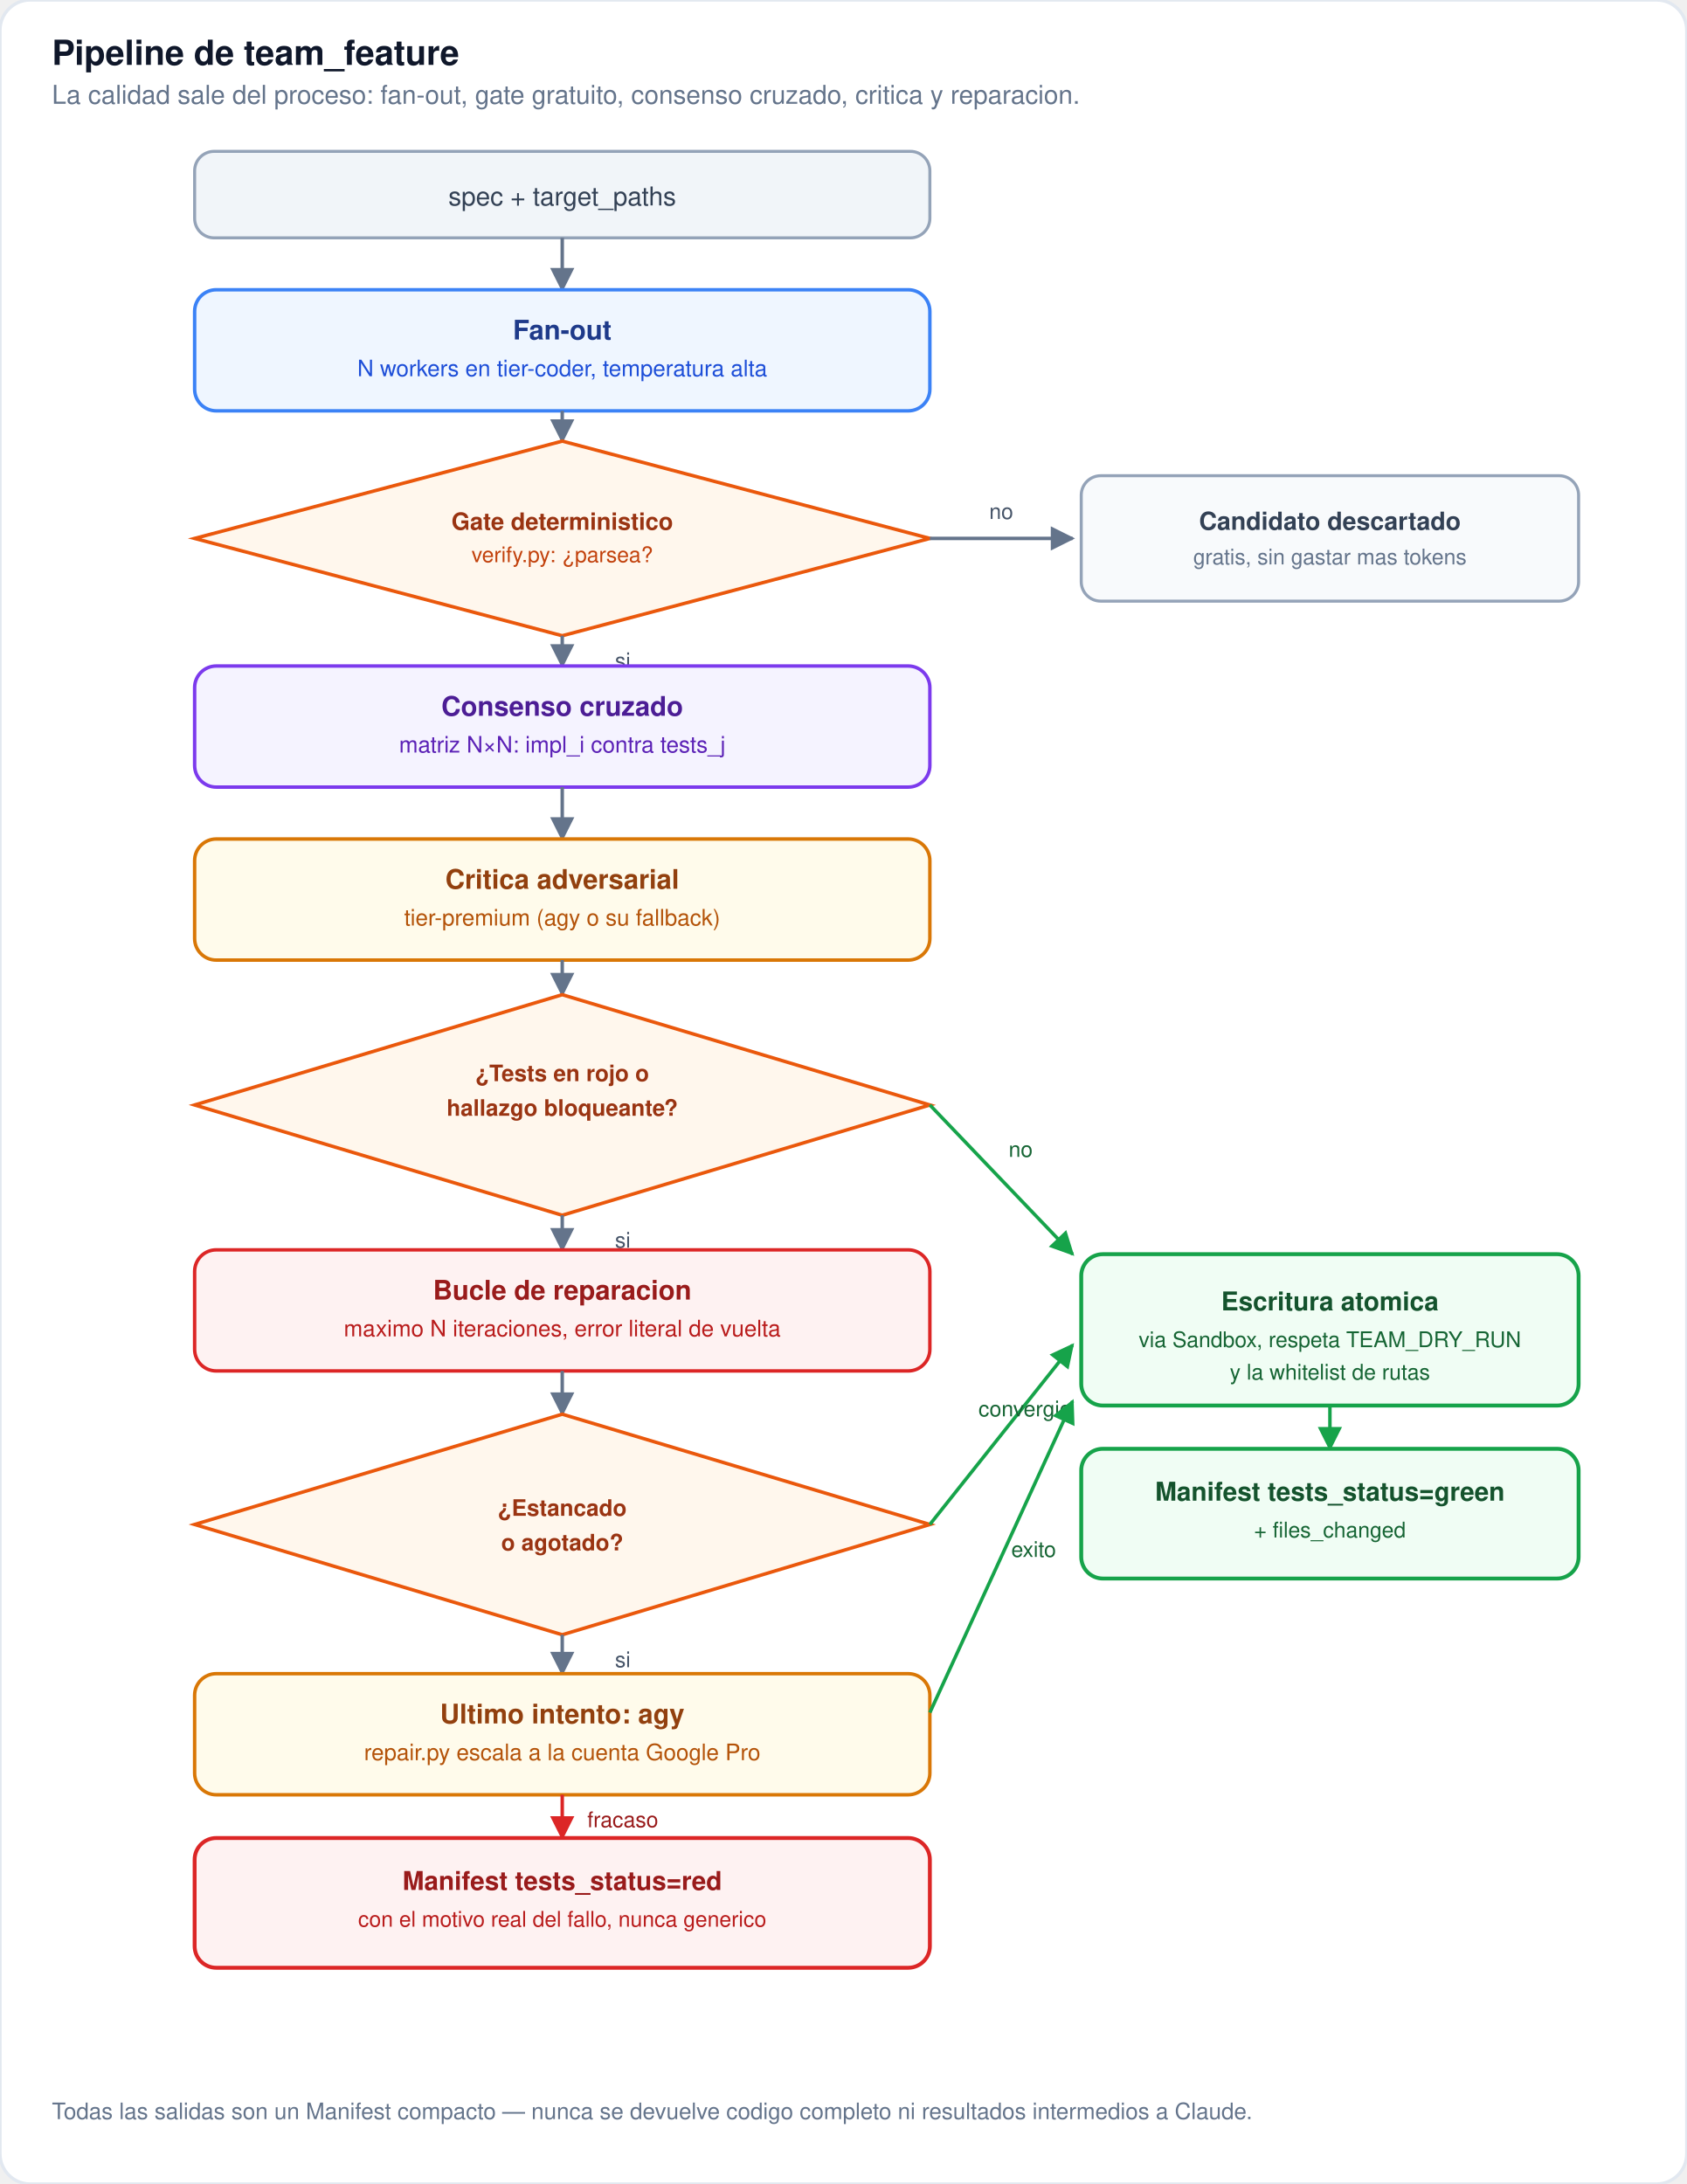
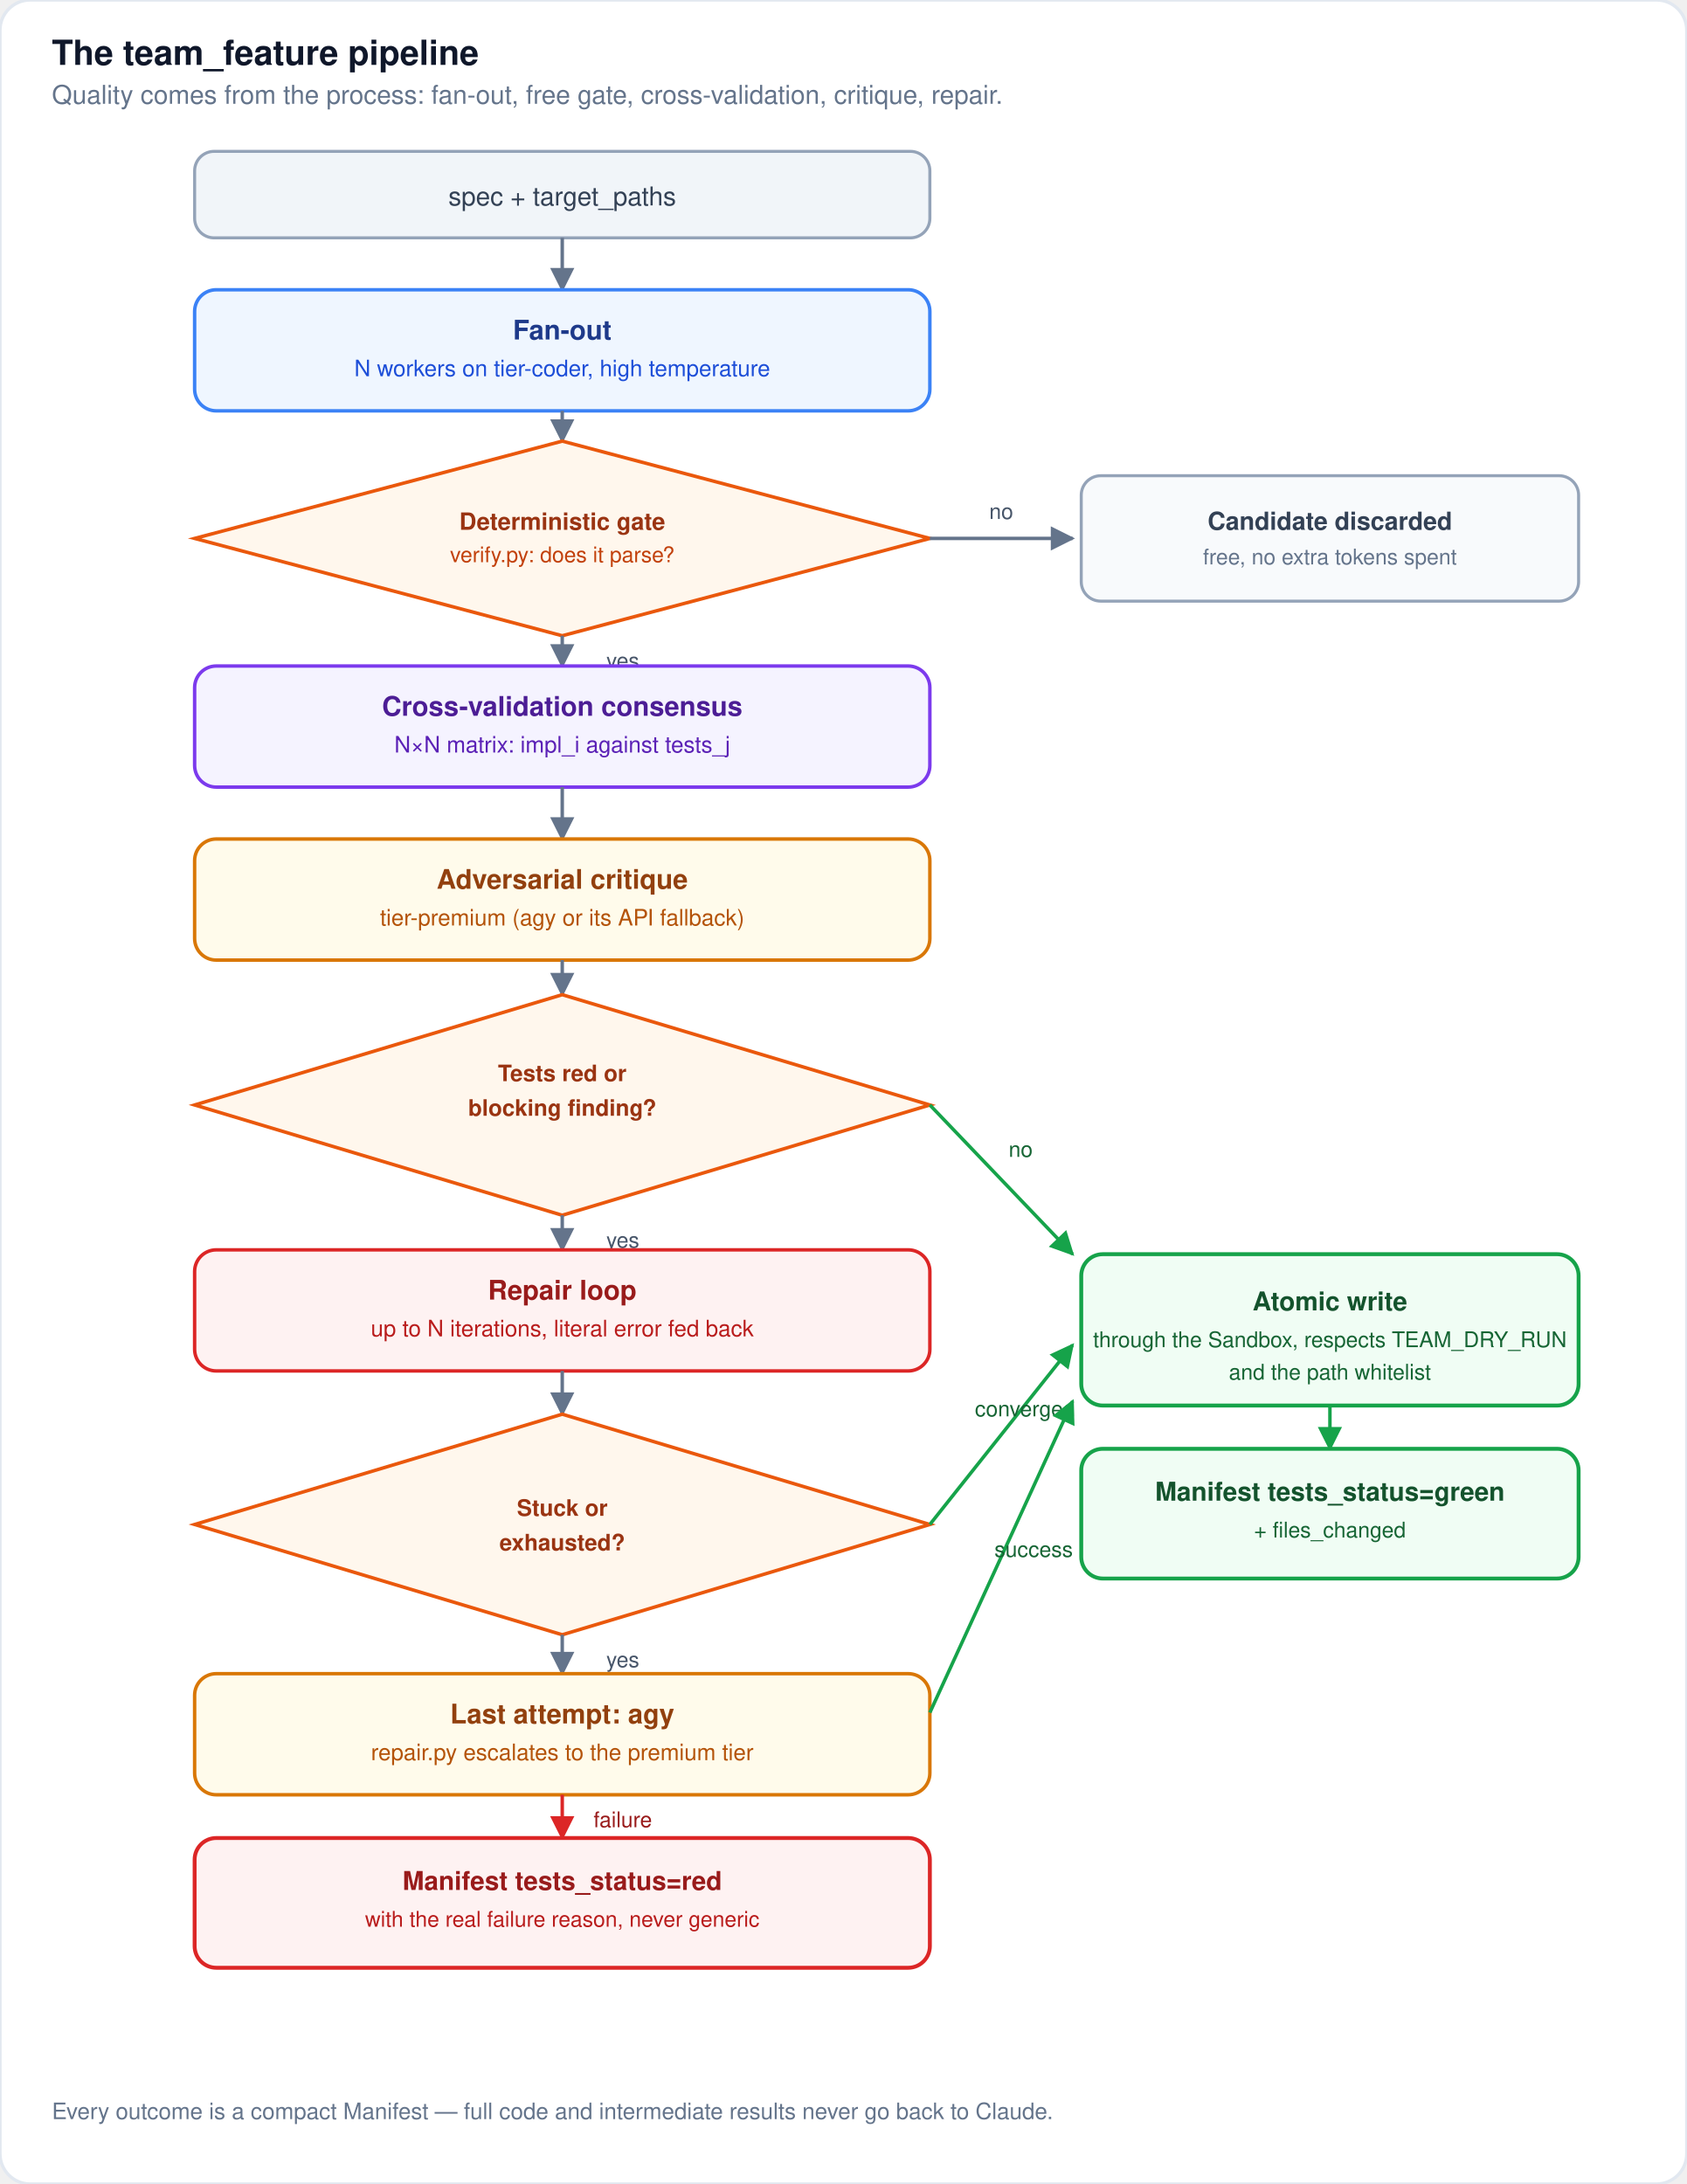
- <svg xmlns="http://www.w3.org/2000/svg" viewBox="0 0 780 1010" role="img" aria-label="team_feature genera N candidatos en paralelo, descarta los que no parsean, elige un ganador por consenso de validacion cruzada, lo somete a critica adversarial, y si algo falla intenta repararlo hasta N veces antes de escalar a agy como ultimo recurso; solo entonces escribe en disco.">
+ <svg xmlns="http://www.w3.org/2000/svg" viewBox="0 0 780 1010" role="img" aria-label="team_feature generates N candidates in parallel, discards the ones that fail to parse, picks a winner by cross-validation consensus, submits it to adversarial critique, and if anything fails tries to repair it up to N times before escalating to agy as a last resort; only then does it write to disk.">
  <defs>
    <marker id="arrow2" viewBox="0 0 10 10" refX="9" refY="5" markerWidth="7" markerHeight="7" orient="auto-start-reverse">
      <path d="M0,0 L10,5 L0,10 z" fill="#64748b" />
    </marker>
    <marker id="arrowGreen" viewBox="0 0 10 10" refX="9" refY="5" markerWidth="7" markerHeight="7" orient="auto-start-reverse">
      <path d="M0,0 L10,5 L0,10 z" fill="#16a34a" />
    </marker>
    <marker id="arrowRed" viewBox="0 0 10 10" refX="9" refY="5" markerWidth="7" markerHeight="7" orient="auto-start-reverse">
      <path d="M0,0 L10,5 L0,10 z" fill="#dc2626" />
    </marker>
  </defs>
  <rect x="0" y="0" width="780" height="1010" rx="14" fill="#ffffff" stroke="#e2e8f0" stroke-width="1.5" />
-   <text x="24" y="30" font-family="Segoe UI, Helvetica, Arial, sans-serif" font-size="16" font-weight="700" fill="#0f172a">Pipeline de team_feature</text>
-   <text x="24" y="48" font-family="Segoe UI, Helvetica, Arial, sans-serif" font-size="12" fill="#64748b">La calidad sale del proceso: fan-out, gate gratuito, consenso cruzado, critica y reparacion.</text>
+   <text x="24" y="30" font-family="Segoe UI, Helvetica, Arial, sans-serif" font-size="16" font-weight="700" fill="#0f172a">The team_feature pipeline</text>
+   <text x="24" y="48" font-family="Segoe UI, Helvetica, Arial, sans-serif" font-size="12" fill="#64748b">Quality comes from the process: fan-out, free gate, cross-validation, critique, repair.</text>
  <rect x="90" y="70" width="340" height="40" rx="9" fill="#f1f5f9" stroke="#94a3b8" stroke-width="1.4" />
  <text x="260" y="95" text-anchor="middle" font-family="Segoe UI, Helvetica, Arial, sans-serif" font-size="12" fill="#334155">spec + target_paths</text>
  <line x1="260" y1="110" x2="260" y2="134" stroke="#64748b" stroke-width="1.6" marker-end="url(#arrow2)" />
  <rect x="90" y="134" width="340" height="56" rx="10" fill="#eff6ff" stroke="#3b82f6" stroke-width="1.6" />
  <text x="260" y="157" text-anchor="middle" font-family="Segoe UI, Helvetica, Arial, sans-serif" font-size="12.5" font-weight="700" fill="#1e3a8a">Fan-out</text>
-   <text x="260" y="174" text-anchor="middle" font-family="Segoe UI, Helvetica, Arial, sans-serif" font-size="10.5" fill="#1d4ed8">N workers en tier-coder, temperatura alta</text>
+   <text x="260" y="174" text-anchor="middle" font-family="Segoe UI, Helvetica, Arial, sans-serif" font-size="10.5" fill="#1d4ed8">N workers on tier-coder, high temperature</text>
  <line x1="260" y1="190" x2="260" y2="204" stroke="#64748b" stroke-width="1.6" marker-end="url(#arrow2)" />
  <polygon points="260,204 430,249 260,294 90,249" fill="#fff7ed" stroke="#ea580c" stroke-width="1.6" />
-   <text x="260" y="245" text-anchor="middle" font-family="Segoe UI, Helvetica, Arial, sans-serif" font-size="11" font-weight="700" fill="#9a3412">Gate deterministico</text>
-   <text x="260" y="260" text-anchor="middle" font-family="Segoe UI, Helvetica, Arial, sans-serif" font-size="10" fill="#c2410c">verify.py: ¿parsea?</text>
+   <text x="260" y="245" text-anchor="middle" font-family="Segoe UI, Helvetica, Arial, sans-serif" font-size="11" font-weight="700" fill="#9a3412">Deterministic gate</text>
+   <text x="260" y="260" text-anchor="middle" font-family="Segoe UI, Helvetica, Arial, sans-serif" font-size="10" fill="#c2410c">verify.py: does it parse?</text>
  <line x1="430" y1="249" x2="496" y2="249" stroke="#64748b" stroke-width="1.6" marker-end="url(#arrow2)" />
  <text x="463" y="240" text-anchor="middle" font-family="Segoe UI, Helvetica, Arial, sans-serif" font-size="10" fill="#475569">no</text>
  <rect x="500" y="220" width="230" height="58" rx="9" fill="#f8fafc" stroke="#94a3b8" stroke-width="1.4" />
-   <text x="615" y="245" text-anchor="middle" font-family="Segoe UI, Helvetica, Arial, sans-serif" font-size="11.5" font-weight="700" fill="#334155">Candidato descartado</text>
-   <text x="615" y="261" text-anchor="middle" font-family="Segoe UI, Helvetica, Arial, sans-serif" font-size="10" fill="#64748b">gratis, sin gastar mas tokens</text>
+   <text x="615" y="245" text-anchor="middle" font-family="Segoe UI, Helvetica, Arial, sans-serif" font-size="11.5" font-weight="700" fill="#334155">Candidate discarded</text>
+   <text x="615" y="261" text-anchor="middle" font-family="Segoe UI, Helvetica, Arial, sans-serif" font-size="10" fill="#64748b">free, no extra tokens spent</text>
  <line x1="260" y1="294" x2="260" y2="308" stroke="#64748b" stroke-width="1.6" marker-end="url(#arrow2)" />
-   <text x="288" y="309" text-anchor="middle" font-family="Segoe UI, Helvetica, Arial, sans-serif" font-size="10" fill="#475569">si</text>
+   <text x="288" y="309" text-anchor="middle" font-family="Segoe UI, Helvetica, Arial, sans-serif" font-size="10" fill="#475569">yes</text>
  <rect x="90" y="308" width="340" height="56" rx="10" fill="#f5f3ff" stroke="#7c3aed" stroke-width="1.6" />
-   <text x="260" y="331" text-anchor="middle" font-family="Segoe UI, Helvetica, Arial, sans-serif" font-size="12.5" font-weight="700" fill="#4c1d95">Consenso cruzado</text>
-   <text x="260" y="348" text-anchor="middle" font-family="Segoe UI, Helvetica, Arial, sans-serif" font-size="10.5" fill="#5b21b6">matriz N×N: impl_i contra tests_j</text>
+   <text x="260" y="331" text-anchor="middle" font-family="Segoe UI, Helvetica, Arial, sans-serif" font-size="12.5" font-weight="700" fill="#4c1d95">Cross-validation consensus</text>
+   <text x="260" y="348" text-anchor="middle" font-family="Segoe UI, Helvetica, Arial, sans-serif" font-size="10.5" fill="#5b21b6">N×N matrix: impl_i against tests_j</text>
  <line x1="260" y1="364" x2="260" y2="388" stroke="#64748b" stroke-width="1.6" marker-end="url(#arrow2)" />
  <rect x="90" y="388" width="340" height="56" rx="10" fill="#fffbeb" stroke="#d97706" stroke-width="1.6" />
-   <text x="260" y="411" text-anchor="middle" font-family="Segoe UI, Helvetica, Arial, sans-serif" font-size="12.5" font-weight="700" fill="#92400e">Critica adversarial</text>
-   <text x="260" y="428" text-anchor="middle" font-family="Segoe UI, Helvetica, Arial, sans-serif" font-size="10.5" fill="#b45309">tier-premium (agy o su fallback)</text>
+   <text x="260" y="411" text-anchor="middle" font-family="Segoe UI, Helvetica, Arial, sans-serif" font-size="12.5" font-weight="700" fill="#92400e">Adversarial critique</text>
+   <text x="260" y="428" text-anchor="middle" font-family="Segoe UI, Helvetica, Arial, sans-serif" font-size="10.5" fill="#b45309">tier-premium (agy or its API fallback)</text>
  <line x1="260" y1="444" x2="260" y2="460" stroke="#64748b" stroke-width="1.6" marker-end="url(#arrow2)" />
  <polygon points="260,460 430,511 260,562 90,511" fill="#fff7ed" stroke="#ea580c" stroke-width="1.6" />
-   <text x="260" y="500" text-anchor="middle" font-family="Segoe UI, Helvetica, Arial, sans-serif" font-size="10.5" font-weight="700" fill="#9a3412">¿Tests en rojo o</text>
-   <text x="260" y="516" text-anchor="middle" font-family="Segoe UI, Helvetica, Arial, sans-serif" font-size="10.5" font-weight="700" fill="#9a3412">hallazgo bloqueante?</text>
+   <text x="260" y="500" text-anchor="middle" font-family="Segoe UI, Helvetica, Arial, sans-serif" font-size="10.5" font-weight="700" fill="#9a3412">Tests red or</text>
+   <text x="260" y="516" text-anchor="middle" font-family="Segoe UI, Helvetica, Arial, sans-serif" font-size="10.5" font-weight="700" fill="#9a3412">blocking finding?</text>
  <line x1="430" y1="511" x2="496" y2="580" stroke="#16a34a" stroke-width="1.6" marker-end="url(#arrowGreen)" />
  <text x="472" y="535" text-anchor="middle" font-family="Segoe UI, Helvetica, Arial, sans-serif" font-size="10" fill="#166534">no</text>
  <line x1="260" y1="562" x2="260" y2="578" stroke="#64748b" stroke-width="1.6" marker-end="url(#arrow2)" />
-   <text x="288" y="577" text-anchor="middle" font-family="Segoe UI, Helvetica, Arial, sans-serif" font-size="10" fill="#475569">si</text>
+   <text x="288" y="577" text-anchor="middle" font-family="Segoe UI, Helvetica, Arial, sans-serif" font-size="10" fill="#475569">yes</text>
  <rect x="90" y="578" width="340" height="56" rx="10" fill="#fef2f2" stroke="#dc2626" stroke-width="1.6" />
-   <text x="260" y="601" text-anchor="middle" font-family="Segoe UI, Helvetica, Arial, sans-serif" font-size="12.5" font-weight="700" fill="#991b1b">Bucle de reparacion</text>
-   <text x="260" y="618" text-anchor="middle" font-family="Segoe UI, Helvetica, Arial, sans-serif" font-size="10.5" fill="#b91c1c">maximo N iteraciones, error literal de vuelta</text>
+   <text x="260" y="601" text-anchor="middle" font-family="Segoe UI, Helvetica, Arial, sans-serif" font-size="12.5" font-weight="700" fill="#991b1b">Repair loop</text>
+   <text x="260" y="618" text-anchor="middle" font-family="Segoe UI, Helvetica, Arial, sans-serif" font-size="10.5" fill="#b91c1c">up to N iterations, literal error fed back</text>
  <line x1="260" y1="634" x2="260" y2="654" stroke="#64748b" stroke-width="1.6" marker-end="url(#arrow2)" />
  <polygon points="260,654 430,705 260,756 90,705" fill="#fff7ed" stroke="#ea580c" stroke-width="1.6" />
-   <text x="260" y="701" text-anchor="middle" font-family="Segoe UI, Helvetica, Arial, sans-serif" font-size="10.5" font-weight="700" fill="#9a3412">¿Estancado</text>
-   <text x="260" y="717" text-anchor="middle" font-family="Segoe UI, Helvetica, Arial, sans-serif" font-size="10.5" font-weight="700" fill="#9a3412">o agotado?</text>
+   <text x="260" y="701" text-anchor="middle" font-family="Segoe UI, Helvetica, Arial, sans-serif" font-size="10.5" font-weight="700" fill="#9a3412">Stuck or</text>
+   <text x="260" y="717" text-anchor="middle" font-family="Segoe UI, Helvetica, Arial, sans-serif" font-size="10.5" font-weight="700" fill="#9a3412">exhausted?</text>
  <line x1="430" y1="705" x2="496" y2="622" stroke="#16a34a" stroke-width="1.6" marker-end="url(#arrowGreen)" />
-   <text x="474" y="655" text-anchor="middle" font-family="Segoe UI, Helvetica, Arial, sans-serif" font-size="10" fill="#166534">convergio</text>
+   <text x="474" y="655" text-anchor="middle" font-family="Segoe UI, Helvetica, Arial, sans-serif" font-size="10" fill="#166534">converged</text>
  <line x1="260" y1="756" x2="260" y2="774" stroke="#64748b" stroke-width="1.6" marker-end="url(#arrow2)" />
-   <text x="288" y="771" text-anchor="middle" font-family="Segoe UI, Helvetica, Arial, sans-serif" font-size="10" fill="#475569">si</text>
+   <text x="288" y="771" text-anchor="middle" font-family="Segoe UI, Helvetica, Arial, sans-serif" font-size="10" fill="#475569">yes</text>
  <rect x="90" y="774" width="340" height="56" rx="10" fill="#fffbeb" stroke="#d97706" stroke-width="1.6" />
-   <text x="260" y="797" text-anchor="middle" font-family="Segoe UI, Helvetica, Arial, sans-serif" font-size="12.5" font-weight="700" fill="#92400e">Ultimo intento: agy</text>
-   <text x="260" y="814" text-anchor="middle" font-family="Segoe UI, Helvetica, Arial, sans-serif" font-size="10.5" fill="#b45309">repair.py escala a la cuenta Google Pro</text>
+   <text x="260" y="797" text-anchor="middle" font-family="Segoe UI, Helvetica, Arial, sans-serif" font-size="12.5" font-weight="700" fill="#92400e">Last attempt: agy</text>
+   <text x="260" y="814" text-anchor="middle" font-family="Segoe UI, Helvetica, Arial, sans-serif" font-size="10.5" fill="#b45309">repair.py escalates to the premium tier</text>
  <line x1="430" y1="792" x2="496" y2="648" stroke="#16a34a" stroke-width="1.6" marker-end="url(#arrowGreen)" />
-   <text x="478" y="720" text-anchor="middle" font-family="Segoe UI, Helvetica, Arial, sans-serif" font-size="10" fill="#166534">exito</text>
+   <text x="478" y="720" text-anchor="middle" font-family="Segoe UI, Helvetica, Arial, sans-serif" font-size="10" fill="#166534">success</text>
  <line x1="260" y1="830" x2="260" y2="850" stroke="#dc2626" stroke-width="1.6" marker-end="url(#arrowRed)" />
-   <text x="288" y="845" text-anchor="middle" font-family="Segoe UI, Helvetica, Arial, sans-serif" font-size="10" fill="#991b1b">fracaso</text>
+   <text x="288" y="845" text-anchor="middle" font-family="Segoe UI, Helvetica, Arial, sans-serif" font-size="10" fill="#991b1b">failure</text>
  <rect x="90" y="850" width="340" height="60" rx="10" fill="#fef2f2" stroke="#dc2626" stroke-width="1.8" />
  <text x="260" y="874" text-anchor="middle" font-family="Segoe UI, Helvetica, Arial, sans-serif" font-size="12" font-weight="700" fill="#991b1b">Manifest tests_status=red</text>
-   <text x="260" y="891" text-anchor="middle" font-family="Segoe UI, Helvetica, Arial, sans-serif" font-size="10" fill="#b91c1c">con el motivo real del fallo, nunca generico</text>
+   <text x="260" y="891" text-anchor="middle" font-family="Segoe UI, Helvetica, Arial, sans-serif" font-size="10" fill="#b91c1c">with the real failure reason, never generic</text>
  <rect x="500" y="580" width="230" height="70" rx="10" fill="#f0fdf4" stroke="#16a34a" stroke-width="1.8" />
-   <text x="615" y="606" text-anchor="middle" font-family="Segoe UI, Helvetica, Arial, sans-serif" font-size="12" font-weight="700" fill="#14532d">Escritura atomica</text>
-   <text x="615" y="623" text-anchor="middle" font-family="Segoe UI, Helvetica, Arial, sans-serif" font-size="10" fill="#166534">via Sandbox, respeta TEAM_DRY_RUN</text>
-   <text x="615" y="638" text-anchor="middle" font-family="Segoe UI, Helvetica, Arial, sans-serif" font-size="10" fill="#166534">y la whitelist de rutas</text>
+   <text x="615" y="606" text-anchor="middle" font-family="Segoe UI, Helvetica, Arial, sans-serif" font-size="12" font-weight="700" fill="#14532d">Atomic write</text>
+   <text x="615" y="623" text-anchor="middle" font-family="Segoe UI, Helvetica, Arial, sans-serif" font-size="10" fill="#166534">through the Sandbox, respects TEAM_DRY_RUN</text>
+   <text x="615" y="638" text-anchor="middle" font-family="Segoe UI, Helvetica, Arial, sans-serif" font-size="10" fill="#166534">and the path whitelist</text>
  <line x1="615" y1="650" x2="615" y2="670" stroke="#16a34a" stroke-width="1.6" marker-end="url(#arrowGreen)" />
  <rect x="500" y="670" width="230" height="60" rx="10" fill="#f0fdf4" stroke="#16a34a" stroke-width="1.8" />
  <text x="615" y="694" text-anchor="middle" font-family="Segoe UI, Helvetica, Arial, sans-serif" font-size="12" font-weight="700" fill="#14532d">Manifest tests_status=green</text>
  <text x="615" y="711" text-anchor="middle" font-family="Segoe UI, Helvetica, Arial, sans-serif" font-size="10" fill="#166534">+ files_changed</text>
-   <text x="24" y="980" font-family="Segoe UI, Helvetica, Arial, sans-serif" font-size="10.5" fill="#64748b">Todas las salidas son un Manifest compacto — nunca se devuelve codigo completo ni resultados intermedios a Claude.</text>
+   <text x="24" y="980" font-family="Segoe UI, Helvetica, Arial, sans-serif" font-size="10.5" fill="#64748b">Every outcome is a compact Manifest — full code and intermediate results never go back to Claude.</text>
</svg>
